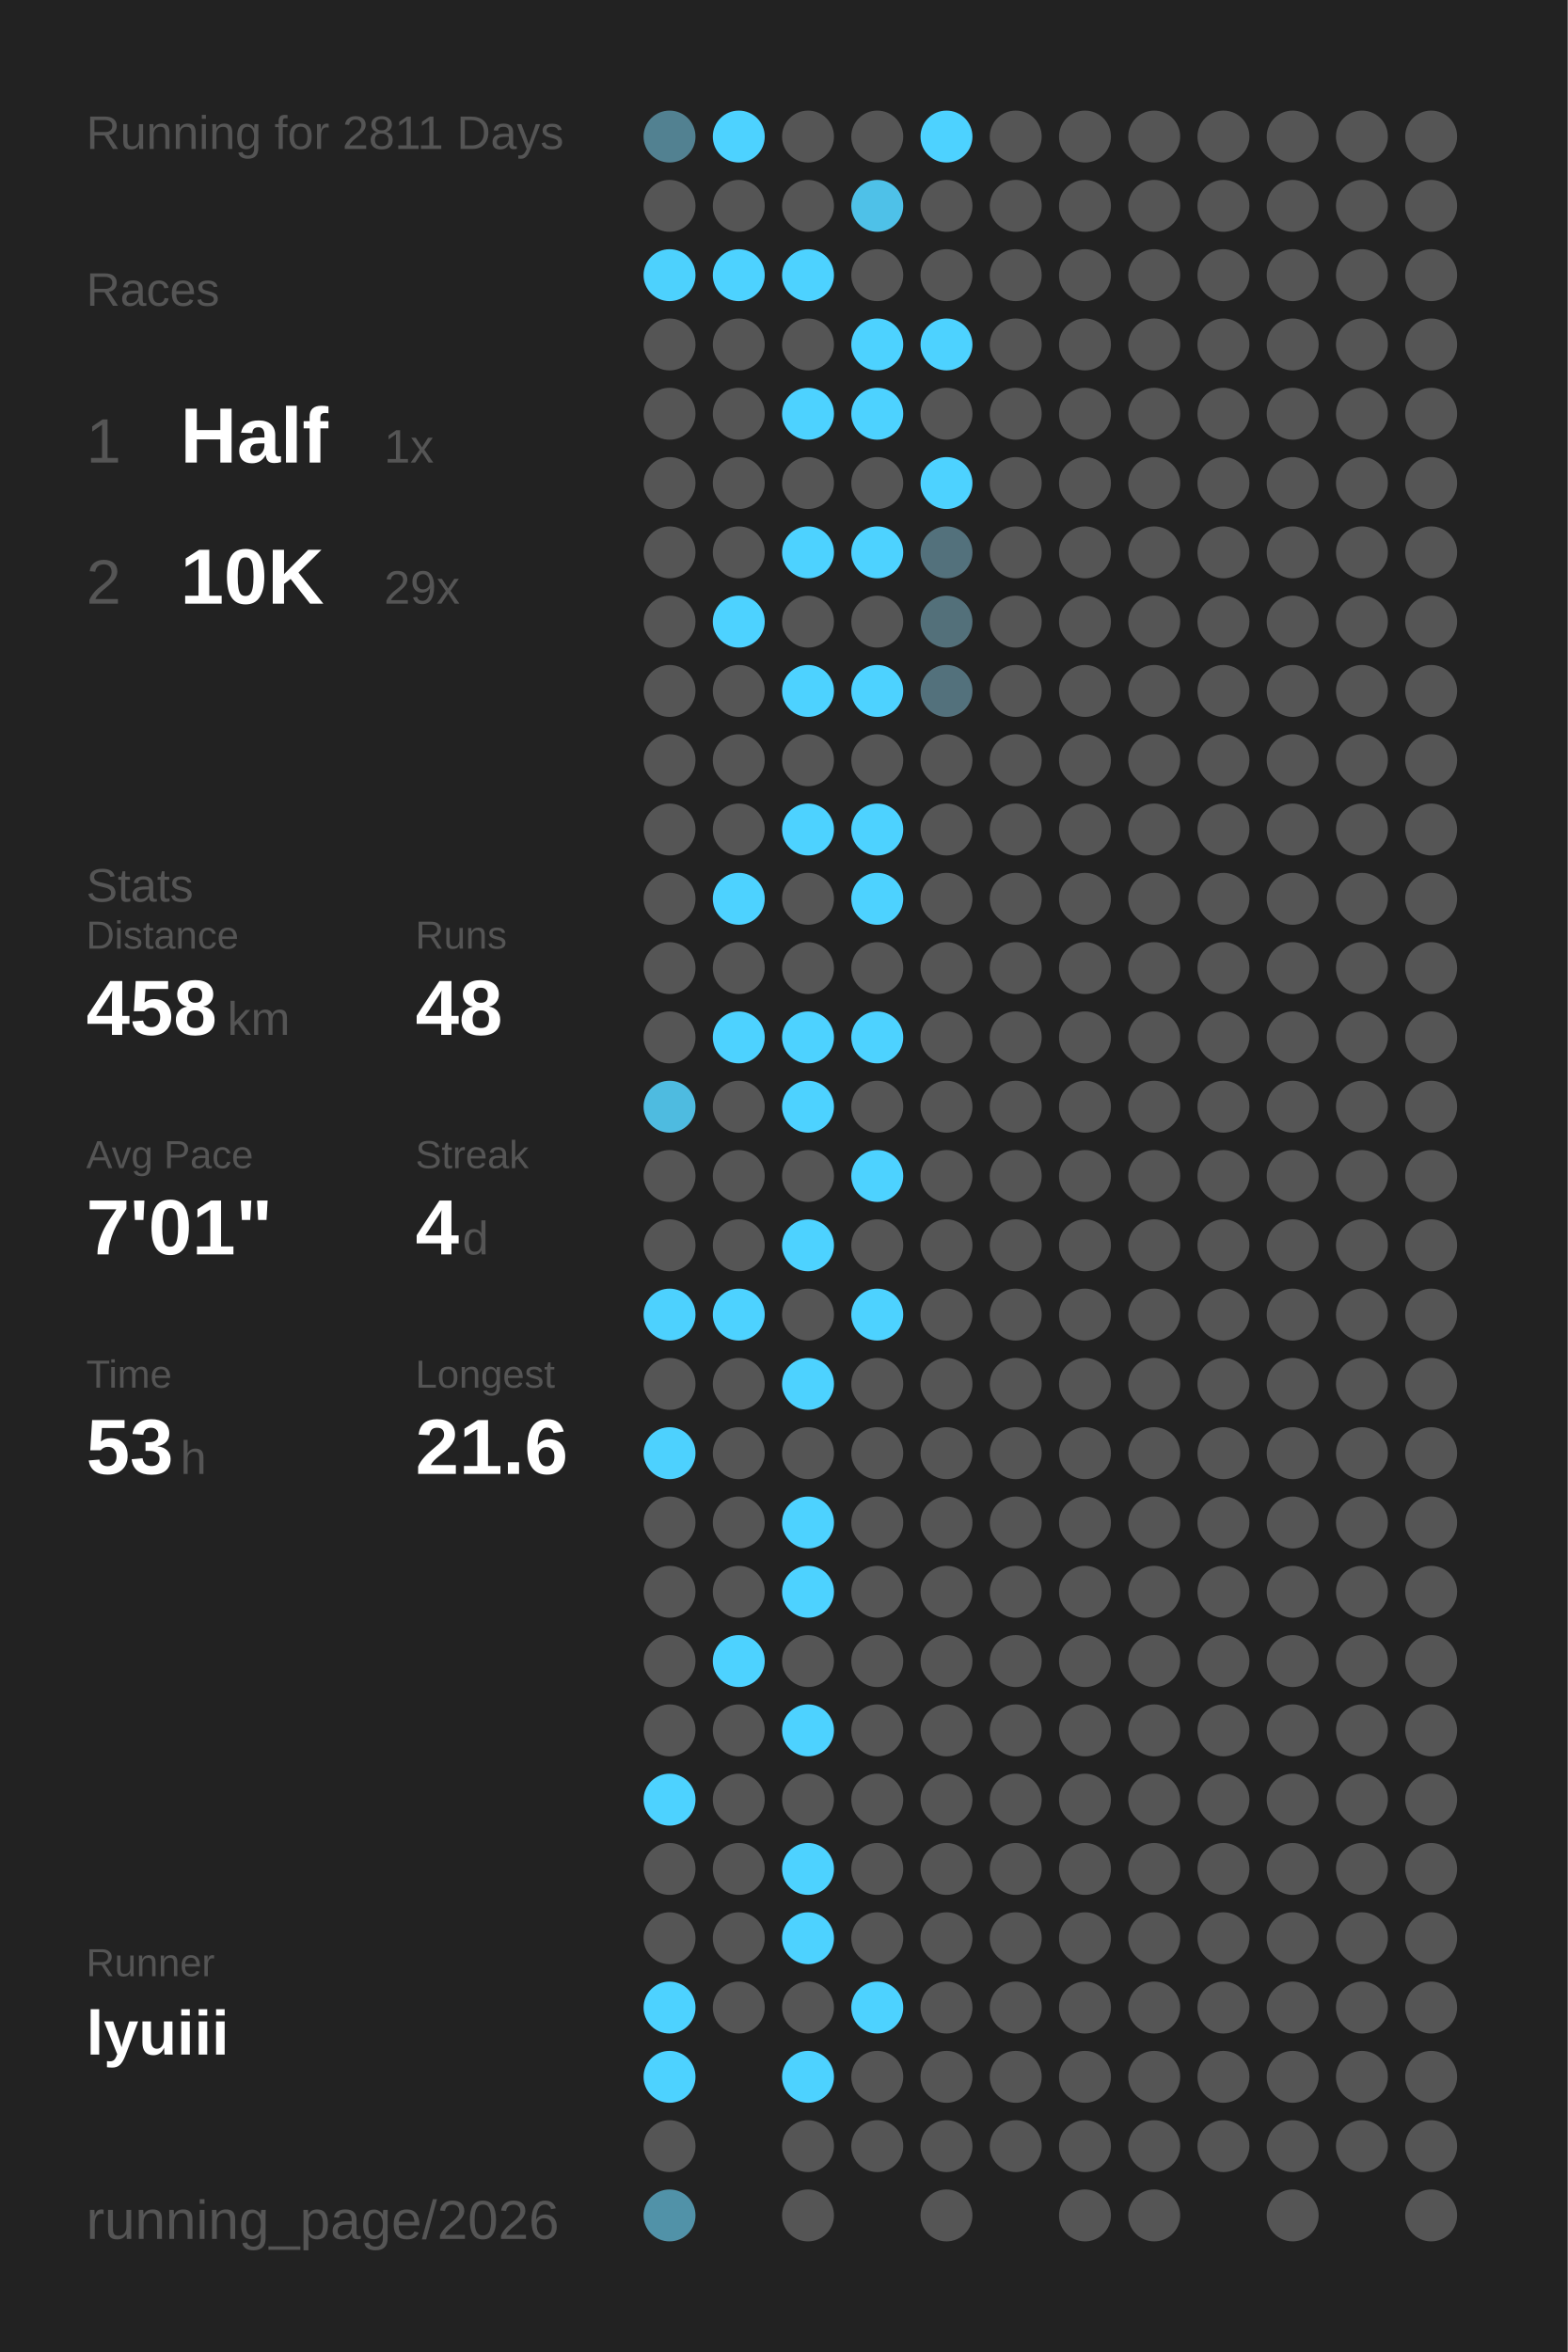
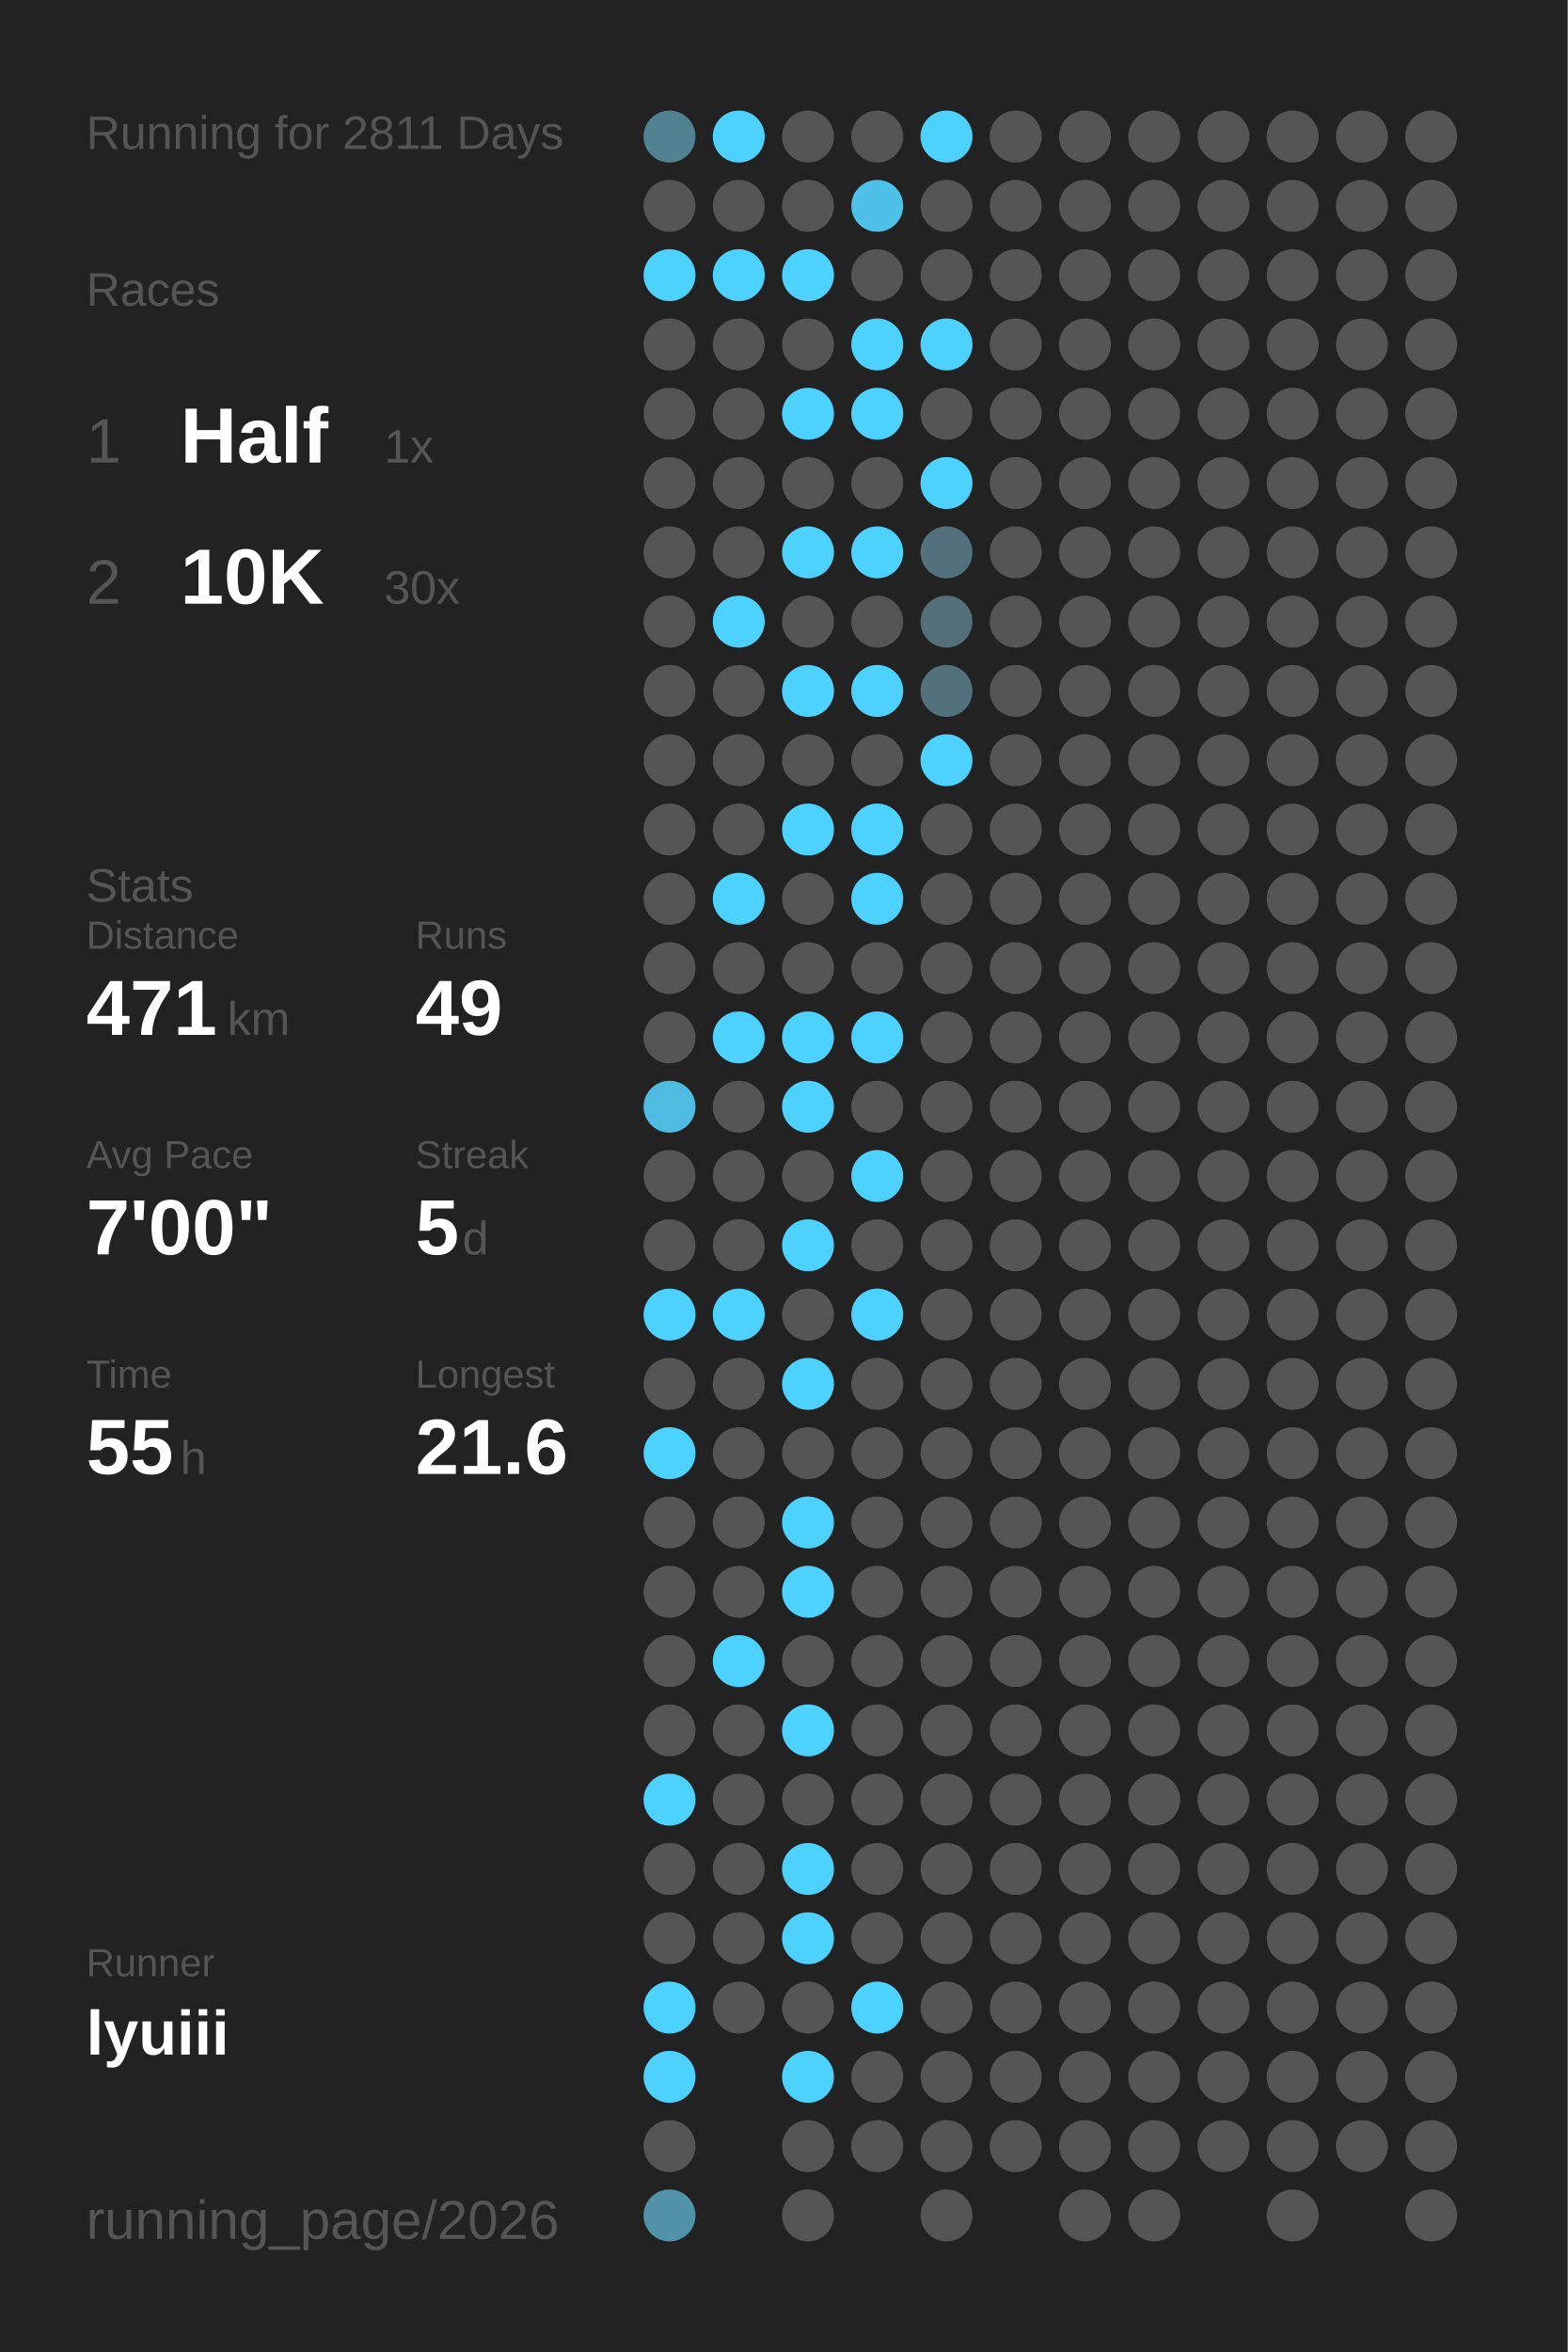
<svg xmlns="http://www.w3.org/2000/svg" baseProfile="full" height="300mm" version="1.1" viewBox="0,0,200,300" width="200mm">
  <defs />
  <rect fill="#222222" height="300" width="200" x="0" y="0" />
  <text fill="#555555" style="font-size:6px; font-family:Arial;" x="11" y="19">Running for 2811 Days</text>
  <text fill="#555555" style="font-size:6px; font-family:Arial;" x="11" y="39">Races</text>
  <text fill="#555555" style="font-size:8px; font-family:Arial;" x="11" y="59">1</text>
  <text fill="#FFFFFF" style="font-size:10px; font-family:Arial; font-weight:bold;" x="23" y="59">Half</text>
  <text fill="#555555" style="font-size:6px; font-family:Arial;" x="49" y="59">1x</text>
  <text fill="#555555" style="font-size:8px; font-family:Arial;" x="11" y="77">2</text>
  <text fill="#FFFFFF" style="font-size:10px; font-family:Arial; font-weight:bold;" x="23" y="77">10K</text>
-   <text fill="#555555" style="font-size:6px; font-family:Arial;" x="49" y="77">29x</text>
+   <text fill="#555555" style="font-size:6px; font-family:Arial;" x="49" y="77">30x</text>
  <text fill="#555555" style="font-size:6px; font-family:Arial;" x="11" y="115">Stats</text>
  <text fill="#555555" style="font-size:5px; font-family:Arial;" x="11" y="121">Distance</text>
-   <text fill="#FFFFFF" style="font-size:10px; font-family:Arial; font-weight:bold;" x="11" y="132">458</text>
+   <text fill="#FFFFFF" style="font-size:10px; font-family:Arial; font-weight:bold;" x="11" y="132">471</text>
  <text fill="#555555" style="font-size:6px; font-family:Arial;" x="29" y="132">km</text>
  <text fill="#555555" style="font-size:5px; font-family:Arial;" x="53" y="121">Runs</text>
-   <text fill="#FFFFFF" style="font-size:10px; font-family:Arial; font-weight:bold;" x="53" y="132">48</text>
+   <text fill="#FFFFFF" style="font-size:10px; font-family:Arial; font-weight:bold;" x="53" y="132">49</text>
  <text fill="#555555" style="font-size:5px; font-family:Arial;" x="11" y="149">Avg Pace</text>
-   <text fill="#FFFFFF" style="font-size:10px; font-family:Arial; font-weight:bold;" x="11" y="160">7'01"</text>
+   <text fill="#FFFFFF" style="font-size:10px; font-family:Arial; font-weight:bold;" x="11" y="160">7'00"</text>
  <text fill="#555555" style="font-size:5px; font-family:Arial;" x="53" y="149">Streak</text>
-   <text fill="#FFFFFF" style="font-size:10px; font-family:Arial; font-weight:bold;" x="53" y="160">4</text>
+   <text fill="#FFFFFF" style="font-size:10px; font-family:Arial; font-weight:bold;" x="53" y="160">5</text>
  <text fill="#555555" style="font-size:6px; font-family:Arial;" x="59" y="160">d</text>
  <text fill="#555555" style="font-size:5px; font-family:Arial;" x="11" y="177">Time</text>
-   <text fill="#FFFFFF" style="font-size:10px; font-family:Arial; font-weight:bold;" x="11" y="188">53</text>
+   <text fill="#FFFFFF" style="font-size:10px; font-family:Arial; font-weight:bold;" x="11" y="188">55</text>
  <text fill="#555555" style="font-size:6px; font-family:Arial;" x="23" y="188">h</text>
  <text fill="#555555" style="font-size:5px; font-family:Arial;" x="53" y="177">Longest</text>
  <text fill="#FFFFFF" style="font-size:10px; font-family:Arial; font-weight:bold;" x="53" y="188">21.6</text>
  <text fill="#555555" style="font-size:5px; font-family:Arial;" x="11" y="252.065">Runner</text>
  <text fill="#FFFFFF" style="font-size:8px; font-family:Arial; font-weight:bold;" x="11" y="262.065">lyuiii</text>
  <text fill="#555555" style="font-size:7px; font-family:Arial;" x="11" y="285.581">running_page/2026</text>
  <circle cx="85.417" cy="17.419" fill="#528191" r="3.312" />
  <circle cx="85.417" cy="26.258" fill="#555555" r="3.312" />
  <circle cx="85.417" cy="35.097" fill="#4dd1fd" r="3.312" />
  <circle cx="85.417" cy="43.935" fill="#555555" r="3.312" />
  <circle cx="85.417" cy="52.774" fill="#555555" r="3.312" />
  <circle cx="85.417" cy="61.613" fill="#555555" r="3.312" />
  <circle cx="85.417" cy="70.452" fill="#555555" r="3.312" />
  <circle cx="85.417" cy="79.29" fill="#555555" r="3.312" />
  <circle cx="85.417" cy="88.129" fill="#555555" r="3.312" />
  <circle cx="85.417" cy="96.968" fill="#555555" r="3.312" />
  <circle cx="85.417" cy="105.806" fill="#555555" r="3.312" />
  <circle cx="85.417" cy="114.645" fill="#555555" r="3.312" />
  <circle cx="85.417" cy="123.484" fill="#555555" r="3.312" />
  <circle cx="85.417" cy="132.323" fill="#555555" r="3.312" />
  <circle cx="85.417" cy="141.161" fill="#4ebbe0" r="3.312" />
  <circle cx="85.417" cy="150" fill="#555555" r="3.312" />
  <circle cx="85.417" cy="158.839" fill="#555555" r="3.312" />
  <circle cx="85.417" cy="167.677" fill="#4dd1fe" r="3.312" />
  <circle cx="85.417" cy="176.516" fill="#555555" r="3.312" />
  <circle cx="85.417" cy="185.355" fill="#4dd1fe" r="3.312" />
  <circle cx="85.417" cy="194.194" fill="#555555" r="3.312" />
  <circle cx="85.417" cy="203.032" fill="#555555" r="3.312" />
  <circle cx="85.417" cy="211.871" fill="#555555" r="3.312" />
  <circle cx="85.417" cy="220.71" fill="#555555" r="3.312" />
  <circle cx="85.417" cy="229.548" fill="#4DD2FF" r="3.312" />
  <circle cx="85.417" cy="238.387" fill="#555555" r="3.312" />
  <circle cx="85.417" cy="247.226" fill="#555555" r="3.312" />
  <circle cx="85.417" cy="256.065" fill="#4DD2FF" r="3.312" />
  <circle cx="85.417" cy="264.903" fill="#4DD2FF" r="3.312" />
  <circle cx="85.417" cy="273.742" fill="#555555" r="3.312" />
  <circle cx="85.417" cy="282.581" fill="#5192a8" r="3.312" />
  <circle cx="94.25" cy="17.419" fill="#4DD2FF" r="3.312" />
  <circle cx="94.25" cy="26.258" fill="#555555" r="3.312" />
  <circle cx="94.25" cy="35.097" fill="#4DD2FF" r="3.312" />
  <circle cx="94.25" cy="43.935" fill="#555555" r="3.312" />
  <circle cx="94.25" cy="52.774" fill="#555555" r="3.312" />
  <circle cx="94.25" cy="61.613" fill="#555555" r="3.312" />
  <circle cx="94.25" cy="70.452" fill="#555555" r="3.312" />
  <circle cx="94.25" cy="79.29" fill="#4DD2FF" r="3.312" />
  <circle cx="94.25" cy="88.129" fill="#555555" r="3.312" />
  <circle cx="94.25" cy="96.968" fill="#555555" r="3.312" />
  <circle cx="94.25" cy="105.806" fill="#555555" r="3.312" />
  <circle cx="94.25" cy="114.645" fill="#4DD2FF" r="3.312" />
  <circle cx="94.25" cy="123.484" fill="#555555" r="3.312" />
  <circle cx="94.25" cy="132.323" fill="#4DD2FF" r="3.312" />
  <circle cx="94.25" cy="141.161" fill="#555555" r="3.312" />
  <circle cx="94.25" cy="150" fill="#555555" r="3.312" />
  <circle cx="94.25" cy="158.839" fill="#555555" r="3.312" />
  <circle cx="94.25" cy="167.677" fill="#4DD2FF" r="3.312" />
  <circle cx="94.25" cy="176.516" fill="#555555" r="3.312" />
  <circle cx="94.25" cy="185.355" fill="#555555" r="3.312" />
  <circle cx="94.25" cy="194.194" fill="#555555" r="3.312" />
  <circle cx="94.25" cy="203.032" fill="#555555" r="3.312" />
  <circle cx="94.25" cy="211.871" fill="#4DD2FF" r="3.312" />
  <circle cx="94.25" cy="220.71" fill="#555555" r="3.312" />
  <circle cx="94.25" cy="229.548" fill="#555555" r="3.312" />
  <circle cx="94.25" cy="238.387" fill="#555555" r="3.312" />
  <circle cx="94.25" cy="247.226" fill="#555555" r="3.312" />
  <circle cx="94.25" cy="256.065" fill="#555555" r="3.312" />
  <circle cx="103.083" cy="17.419" fill="#555555" r="3.312" />
  <circle cx="103.083" cy="26.258" fill="#555555" r="3.312" />
  <circle cx="103.083" cy="35.097" fill="#4DD2FF" r="3.312" />
  <circle cx="103.083" cy="43.935" fill="#555555" r="3.312" />
  <circle cx="103.083" cy="52.774" fill="#4DD2FF" r="3.312" />
  <circle cx="103.083" cy="61.613" fill="#555555" r="3.312" />
  <circle cx="103.083" cy="70.452" fill="#4DD2FF" r="3.312" />
  <circle cx="103.083" cy="79.29" fill="#555555" r="3.312" />
  <circle cx="103.083" cy="88.129" fill="#4DD2FF" r="3.312" />
  <circle cx="103.083" cy="96.968" fill="#555555" r="3.312" />
  <circle cx="103.083" cy="105.806" fill="#4DD2FF" r="3.312" />
  <circle cx="103.083" cy="114.645" fill="#555555" r="3.312" />
  <circle cx="103.083" cy="123.484" fill="#555555" r="3.312" />
  <circle cx="103.083" cy="132.323" fill="#4DD2FF" r="3.312" />
  <circle cx="103.083" cy="141.161" fill="#4DD2FF" r="3.312" />
  <circle cx="103.083" cy="150" fill="#555555" r="3.312" />
  <circle cx="103.083" cy="158.839" fill="#4DD2FF" r="3.312" />
  <circle cx="103.083" cy="167.677" fill="#555555" r="3.312" />
  <circle cx="103.083" cy="176.516" fill="#4DD2FF" r="3.312" />
  <circle cx="103.083" cy="185.355" fill="#555555" r="3.312" />
  <circle cx="103.083" cy="194.194" fill="#4DD2FF" r="3.312" />
  <circle cx="103.083" cy="203.032" fill="#4DD2FF" r="3.312" />
  <circle cx="103.083" cy="211.871" fill="#555555" r="3.312" />
  <circle cx="103.083" cy="220.71" fill="#4DD2FF" r="3.312" />
  <circle cx="103.083" cy="229.548" fill="#555555" r="3.312" />
  <circle cx="103.083" cy="238.387" fill="#4DD2FF" r="3.312" />
  <circle cx="103.083" cy="247.226" fill="#4DD2FF" r="3.312" />
  <circle cx="103.083" cy="256.065" fill="#555555" r="3.312" />
  <circle cx="103.083" cy="264.903" fill="#4DD2FF" r="3.312" />
  <circle cx="103.083" cy="273.742" fill="#555555" r="3.312" />
  <circle cx="103.083" cy="282.581" fill="#555555" r="3.312" />
  <circle cx="111.917" cy="17.419" fill="#555555" r="3.312" />
  <circle cx="111.917" cy="26.258" fill="#4ec1e8" r="3.312" />
  <circle cx="111.917" cy="35.097" fill="#555555" r="3.312" />
  <circle cx="111.917" cy="43.935" fill="#4DD2FF" r="3.312" />
  <circle cx="111.917" cy="52.774" fill="#4DD2FF" r="3.312" />
  <circle cx="111.917" cy="61.613" fill="#555555" r="3.312" />
  <circle cx="111.917" cy="70.452" fill="#4DD2FF" r="3.312" />
  <circle cx="111.917" cy="79.29" fill="#555555" r="3.312" />
  <circle cx="111.917" cy="88.129" fill="#4DD2FF" r="3.312" />
  <circle cx="111.917" cy="96.968" fill="#555555" r="3.312" />
  <circle cx="111.917" cy="105.806" fill="#4DD2FF" r="3.312" />
  <circle cx="111.917" cy="114.645" fill="#4DD2FF" r="3.312" />
  <circle cx="111.917" cy="123.484" fill="#555555" r="3.312" />
  <circle cx="111.917" cy="132.323" fill="#4DD2FF" r="3.312" />
  <circle cx="111.917" cy="141.161" fill="#555555" r="3.312" />
  <circle cx="111.917" cy="150" fill="#4DD2FF" r="3.312" />
  <circle cx="111.917" cy="158.839" fill="#555555" r="3.312" />
  <circle cx="111.917" cy="167.677" fill="#4DD2FF" r="3.312" />
  <circle cx="111.917" cy="176.516" fill="#555555" r="3.312" />
  <circle cx="111.917" cy="185.355" fill="#555555" r="3.312" />
  <circle cx="111.917" cy="194.194" fill="#555555" r="3.312" />
  <circle cx="111.917" cy="203.032" fill="#555555" r="3.312" />
  <circle cx="111.917" cy="211.871" fill="#555555" r="3.312" />
  <circle cx="111.917" cy="220.71" fill="#555555" r="3.312" />
  <circle cx="111.917" cy="229.548" fill="#555555" r="3.312" />
  <circle cx="111.917" cy="238.387" fill="#555555" r="3.312" />
  <circle cx="111.917" cy="247.226" fill="#555555" r="3.312" />
  <circle cx="111.917" cy="256.065" fill="#4DD2FF" r="3.312" />
  <circle cx="111.917" cy="264.903" fill="#555555" r="3.312" />
  <circle cx="111.917" cy="273.742" fill="#555555" r="3.312" />
  <circle cx="120.75" cy="17.419" fill="#4DD2FF" r="3.312" />
  <circle cx="120.75" cy="26.258" fill="#555555" r="3.312" />
  <circle cx="120.75" cy="35.097" fill="#555555" r="3.312" />
  <circle cx="120.75" cy="43.935" fill="#4DD2FF" r="3.312" />
  <circle cx="120.75" cy="52.774" fill="#555555" r="3.312" />
  <circle cx="120.75" cy="61.613" fill="#4DD2FF" r="3.312" />
  <circle cx="120.75" cy="70.452" fill="#53717c" r="3.312" />
  <circle cx="120.75" cy="79.29" fill="#53707a" r="3.312" />
  <circle cx="120.75" cy="88.129" fill="#53717c" r="3.312" />
-   <circle cx="120.75" cy="96.968" fill="#555555" r="3.312" />
+   <circle cx="120.75" cy="96.968" fill="#4DD2FF" r="3.312" />
  <circle cx="120.75" cy="105.806" fill="#555555" r="3.312" />
  <circle cx="120.75" cy="114.645" fill="#555555" r="3.312" />
  <circle cx="120.75" cy="123.484" fill="#555555" r="3.312" />
  <circle cx="120.75" cy="132.323" fill="#555555" r="3.312" />
  <circle cx="120.75" cy="141.161" fill="#555555" r="3.312" />
  <circle cx="120.75" cy="150" fill="#555555" r="3.312" />
  <circle cx="120.75" cy="158.839" fill="#555555" r="3.312" />
  <circle cx="120.75" cy="167.677" fill="#555555" r="3.312" />
  <circle cx="120.75" cy="176.516" fill="#555555" r="3.312" />
  <circle cx="120.75" cy="185.355" fill="#555555" r="3.312" />
  <circle cx="120.75" cy="194.194" fill="#555555" r="3.312" />
  <circle cx="120.75" cy="203.032" fill="#555555" r="3.312" />
  <circle cx="120.75" cy="211.871" fill="#555555" r="3.312" />
  <circle cx="120.75" cy="220.71" fill="#555555" r="3.312" />
  <circle cx="120.75" cy="229.548" fill="#555555" r="3.312" />
  <circle cx="120.75" cy="238.387" fill="#555555" r="3.312" />
  <circle cx="120.75" cy="247.226" fill="#555555" r="3.312" />
  <circle cx="120.75" cy="256.065" fill="#555555" r="3.312" />
  <circle cx="120.75" cy="264.903" fill="#555555" r="3.312" />
  <circle cx="120.75" cy="273.742" fill="#555555" r="3.312" />
  <circle cx="120.75" cy="282.581" fill="#555555" r="3.312" />
  <circle cx="129.583" cy="17.419" fill="#555555" r="3.312" />
  <circle cx="129.583" cy="26.258" fill="#555555" r="3.312" />
  <circle cx="129.583" cy="35.097" fill="#555555" r="3.312" />
  <circle cx="129.583" cy="43.935" fill="#555555" r="3.312" />
  <circle cx="129.583" cy="52.774" fill="#555555" r="3.312" />
  <circle cx="129.583" cy="61.613" fill="#555555" r="3.312" />
  <circle cx="129.583" cy="70.452" fill="#555555" r="3.312" />
  <circle cx="129.583" cy="79.29" fill="#555555" r="3.312" />
  <circle cx="129.583" cy="88.129" fill="#555555" r="3.312" />
  <circle cx="129.583" cy="96.968" fill="#555555" r="3.312" />
  <circle cx="129.583" cy="105.806" fill="#555555" r="3.312" />
  <circle cx="129.583" cy="114.645" fill="#555555" r="3.312" />
  <circle cx="129.583" cy="123.484" fill="#555555" r="3.312" />
  <circle cx="129.583" cy="132.323" fill="#555555" r="3.312" />
  <circle cx="129.583" cy="141.161" fill="#555555" r="3.312" />
  <circle cx="129.583" cy="150" fill="#555555" r="3.312" />
  <circle cx="129.583" cy="158.839" fill="#555555" r="3.312" />
  <circle cx="129.583" cy="167.677" fill="#555555" r="3.312" />
  <circle cx="129.583" cy="176.516" fill="#555555" r="3.312" />
  <circle cx="129.583" cy="185.355" fill="#555555" r="3.312" />
  <circle cx="129.583" cy="194.194" fill="#555555" r="3.312" />
  <circle cx="129.583" cy="203.032" fill="#555555" r="3.312" />
  <circle cx="129.583" cy="211.871" fill="#555555" r="3.312" />
  <circle cx="129.583" cy="220.71" fill="#555555" r="3.312" />
  <circle cx="129.583" cy="229.548" fill="#555555" r="3.312" />
  <circle cx="129.583" cy="238.387" fill="#555555" r="3.312" />
  <circle cx="129.583" cy="247.226" fill="#555555" r="3.312" />
  <circle cx="129.583" cy="256.065" fill="#555555" r="3.312" />
  <circle cx="129.583" cy="264.903" fill="#555555" r="3.312" />
  <circle cx="129.583" cy="273.742" fill="#555555" r="3.312" />
  <circle cx="138.417" cy="17.419" fill="#555555" r="3.312" />
  <circle cx="138.417" cy="26.258" fill="#555555" r="3.312" />
  <circle cx="138.417" cy="35.097" fill="#555555" r="3.312" />
  <circle cx="138.417" cy="43.935" fill="#555555" r="3.312" />
  <circle cx="138.417" cy="52.774" fill="#555555" r="3.312" />
  <circle cx="138.417" cy="61.613" fill="#555555" r="3.312" />
  <circle cx="138.417" cy="70.452" fill="#555555" r="3.312" />
  <circle cx="138.417" cy="79.29" fill="#555555" r="3.312" />
  <circle cx="138.417" cy="88.129" fill="#555555" r="3.312" />
  <circle cx="138.417" cy="96.968" fill="#555555" r="3.312" />
  <circle cx="138.417" cy="105.806" fill="#555555" r="3.312" />
  <circle cx="138.417" cy="114.645" fill="#555555" r="3.312" />
  <circle cx="138.417" cy="123.484" fill="#555555" r="3.312" />
  <circle cx="138.417" cy="132.323" fill="#555555" r="3.312" />
  <circle cx="138.417" cy="141.161" fill="#555555" r="3.312" />
  <circle cx="138.417" cy="150" fill="#555555" r="3.312" />
  <circle cx="138.417" cy="158.839" fill="#555555" r="3.312" />
  <circle cx="138.417" cy="167.677" fill="#555555" r="3.312" />
  <circle cx="138.417" cy="176.516" fill="#555555" r="3.312" />
  <circle cx="138.417" cy="185.355" fill="#555555" r="3.312" />
  <circle cx="138.417" cy="194.194" fill="#555555" r="3.312" />
  <circle cx="138.417" cy="203.032" fill="#555555" r="3.312" />
  <circle cx="138.417" cy="211.871" fill="#555555" r="3.312" />
  <circle cx="138.417" cy="220.71" fill="#555555" r="3.312" />
  <circle cx="138.417" cy="229.548" fill="#555555" r="3.312" />
  <circle cx="138.417" cy="238.387" fill="#555555" r="3.312" />
  <circle cx="138.417" cy="247.226" fill="#555555" r="3.312" />
  <circle cx="138.417" cy="256.065" fill="#555555" r="3.312" />
  <circle cx="138.417" cy="264.903" fill="#555555" r="3.312" />
  <circle cx="138.417" cy="273.742" fill="#555555" r="3.312" />
  <circle cx="138.417" cy="282.581" fill="#555555" r="3.312" />
  <circle cx="147.25" cy="17.419" fill="#555555" r="3.312" />
  <circle cx="147.25" cy="26.258" fill="#555555" r="3.312" />
  <circle cx="147.25" cy="35.097" fill="#555555" r="3.312" />
  <circle cx="147.25" cy="43.935" fill="#555555" r="3.312" />
  <circle cx="147.25" cy="52.774" fill="#555555" r="3.312" />
  <circle cx="147.25" cy="61.613" fill="#555555" r="3.312" />
  <circle cx="147.25" cy="70.452" fill="#555555" r="3.312" />
  <circle cx="147.25" cy="79.29" fill="#555555" r="3.312" />
  <circle cx="147.25" cy="88.129" fill="#555555" r="3.312" />
  <circle cx="147.25" cy="96.968" fill="#555555" r="3.312" />
  <circle cx="147.25" cy="105.806" fill="#555555" r="3.312" />
  <circle cx="147.25" cy="114.645" fill="#555555" r="3.312" />
  <circle cx="147.25" cy="123.484" fill="#555555" r="3.312" />
  <circle cx="147.25" cy="132.323" fill="#555555" r="3.312" />
  <circle cx="147.25" cy="141.161" fill="#555555" r="3.312" />
  <circle cx="147.25" cy="150" fill="#555555" r="3.312" />
  <circle cx="147.25" cy="158.839" fill="#555555" r="3.312" />
  <circle cx="147.25" cy="167.677" fill="#555555" r="3.312" />
  <circle cx="147.25" cy="176.516" fill="#555555" r="3.312" />
  <circle cx="147.25" cy="185.355" fill="#555555" r="3.312" />
  <circle cx="147.25" cy="194.194" fill="#555555" r="3.312" />
  <circle cx="147.25" cy="203.032" fill="#555555" r="3.312" />
  <circle cx="147.25" cy="211.871" fill="#555555" r="3.312" />
  <circle cx="147.25" cy="220.71" fill="#555555" r="3.312" />
  <circle cx="147.25" cy="229.548" fill="#555555" r="3.312" />
  <circle cx="147.25" cy="238.387" fill="#555555" r="3.312" />
  <circle cx="147.25" cy="247.226" fill="#555555" r="3.312" />
  <circle cx="147.25" cy="256.065" fill="#555555" r="3.312" />
  <circle cx="147.25" cy="264.903" fill="#555555" r="3.312" />
  <circle cx="147.25" cy="273.742" fill="#555555" r="3.312" />
  <circle cx="147.25" cy="282.581" fill="#555555" r="3.312" />
  <circle cx="156.083" cy="17.419" fill="#555555" r="3.312" />
  <circle cx="156.083" cy="26.258" fill="#555555" r="3.312" />
  <circle cx="156.083" cy="35.097" fill="#555555" r="3.312" />
  <circle cx="156.083" cy="43.935" fill="#555555" r="3.312" />
  <circle cx="156.083" cy="52.774" fill="#555555" r="3.312" />
  <circle cx="156.083" cy="61.613" fill="#555555" r="3.312" />
  <circle cx="156.083" cy="70.452" fill="#555555" r="3.312" />
  <circle cx="156.083" cy="79.29" fill="#555555" r="3.312" />
  <circle cx="156.083" cy="88.129" fill="#555555" r="3.312" />
  <circle cx="156.083" cy="96.968" fill="#555555" r="3.312" />
  <circle cx="156.083" cy="105.806" fill="#555555" r="3.312" />
  <circle cx="156.083" cy="114.645" fill="#555555" r="3.312" />
  <circle cx="156.083" cy="123.484" fill="#555555" r="3.312" />
  <circle cx="156.083" cy="132.323" fill="#555555" r="3.312" />
  <circle cx="156.083" cy="141.161" fill="#555555" r="3.312" />
  <circle cx="156.083" cy="150" fill="#555555" r="3.312" />
  <circle cx="156.083" cy="158.839" fill="#555555" r="3.312" />
  <circle cx="156.083" cy="167.677" fill="#555555" r="3.312" />
  <circle cx="156.083" cy="176.516" fill="#555555" r="3.312" />
  <circle cx="156.083" cy="185.355" fill="#555555" r="3.312" />
  <circle cx="156.083" cy="194.194" fill="#555555" r="3.312" />
  <circle cx="156.083" cy="203.032" fill="#555555" r="3.312" />
  <circle cx="156.083" cy="211.871" fill="#555555" r="3.312" />
  <circle cx="156.083" cy="220.71" fill="#555555" r="3.312" />
  <circle cx="156.083" cy="229.548" fill="#555555" r="3.312" />
  <circle cx="156.083" cy="238.387" fill="#555555" r="3.312" />
  <circle cx="156.083" cy="247.226" fill="#555555" r="3.312" />
  <circle cx="156.083" cy="256.065" fill="#555555" r="3.312" />
  <circle cx="156.083" cy="264.903" fill="#555555" r="3.312" />
  <circle cx="156.083" cy="273.742" fill="#555555" r="3.312" />
  <circle cx="164.917" cy="17.419" fill="#555555" r="3.312" />
  <circle cx="164.917" cy="26.258" fill="#555555" r="3.312" />
  <circle cx="164.917" cy="35.097" fill="#555555" r="3.312" />
  <circle cx="164.917" cy="43.935" fill="#555555" r="3.312" />
  <circle cx="164.917" cy="52.774" fill="#555555" r="3.312" />
  <circle cx="164.917" cy="61.613" fill="#555555" r="3.312" />
  <circle cx="164.917" cy="70.452" fill="#555555" r="3.312" />
  <circle cx="164.917" cy="79.29" fill="#555555" r="3.312" />
  <circle cx="164.917" cy="88.129" fill="#555555" r="3.312" />
  <circle cx="164.917" cy="96.968" fill="#555555" r="3.312" />
  <circle cx="164.917" cy="105.806" fill="#555555" r="3.312" />
  <circle cx="164.917" cy="114.645" fill="#555555" r="3.312" />
  <circle cx="164.917" cy="123.484" fill="#555555" r="3.312" />
  <circle cx="164.917" cy="132.323" fill="#555555" r="3.312" />
  <circle cx="164.917" cy="141.161" fill="#555555" r="3.312" />
  <circle cx="164.917" cy="150" fill="#555555" r="3.312" />
  <circle cx="164.917" cy="158.839" fill="#555555" r="3.312" />
  <circle cx="164.917" cy="167.677" fill="#555555" r="3.312" />
  <circle cx="164.917" cy="176.516" fill="#555555" r="3.312" />
  <circle cx="164.917" cy="185.355" fill="#555555" r="3.312" />
  <circle cx="164.917" cy="194.194" fill="#555555" r="3.312" />
  <circle cx="164.917" cy="203.032" fill="#555555" r="3.312" />
  <circle cx="164.917" cy="211.871" fill="#555555" r="3.312" />
  <circle cx="164.917" cy="220.71" fill="#555555" r="3.312" />
  <circle cx="164.917" cy="229.548" fill="#555555" r="3.312" />
  <circle cx="164.917" cy="238.387" fill="#555555" r="3.312" />
  <circle cx="164.917" cy="247.226" fill="#555555" r="3.312" />
  <circle cx="164.917" cy="256.065" fill="#555555" r="3.312" />
  <circle cx="164.917" cy="264.903" fill="#555555" r="3.312" />
  <circle cx="164.917" cy="273.742" fill="#555555" r="3.312" />
  <circle cx="164.917" cy="282.581" fill="#555555" r="3.312" />
  <circle cx="173.75" cy="17.419" fill="#555555" r="3.312" />
  <circle cx="173.75" cy="26.258" fill="#555555" r="3.312" />
  <circle cx="173.75" cy="35.097" fill="#555555" r="3.312" />
  <circle cx="173.75" cy="43.935" fill="#555555" r="3.312" />
  <circle cx="173.75" cy="52.774" fill="#555555" r="3.312" />
  <circle cx="173.75" cy="61.613" fill="#555555" r="3.312" />
  <circle cx="173.75" cy="70.452" fill="#555555" r="3.312" />
  <circle cx="173.75" cy="79.29" fill="#555555" r="3.312" />
  <circle cx="173.75" cy="88.129" fill="#555555" r="3.312" />
  <circle cx="173.75" cy="96.968" fill="#555555" r="3.312" />
  <circle cx="173.75" cy="105.806" fill="#555555" r="3.312" />
  <circle cx="173.75" cy="114.645" fill="#555555" r="3.312" />
  <circle cx="173.75" cy="123.484" fill="#555555" r="3.312" />
  <circle cx="173.75" cy="132.323" fill="#555555" r="3.312" />
  <circle cx="173.75" cy="141.161" fill="#555555" r="3.312" />
  <circle cx="173.75" cy="150" fill="#555555" r="3.312" />
  <circle cx="173.75" cy="158.839" fill="#555555" r="3.312" />
  <circle cx="173.75" cy="167.677" fill="#555555" r="3.312" />
  <circle cx="173.75" cy="176.516" fill="#555555" r="3.312" />
  <circle cx="173.75" cy="185.355" fill="#555555" r="3.312" />
  <circle cx="173.75" cy="194.194" fill="#555555" r="3.312" />
  <circle cx="173.75" cy="203.032" fill="#555555" r="3.312" />
  <circle cx="173.75" cy="211.871" fill="#555555" r="3.312" />
  <circle cx="173.75" cy="220.71" fill="#555555" r="3.312" />
  <circle cx="173.75" cy="229.548" fill="#555555" r="3.312" />
  <circle cx="173.75" cy="238.387" fill="#555555" r="3.312" />
  <circle cx="173.75" cy="247.226" fill="#555555" r="3.312" />
  <circle cx="173.75" cy="256.065" fill="#555555" r="3.312" />
  <circle cx="173.75" cy="264.903" fill="#555555" r="3.312" />
  <circle cx="173.75" cy="273.742" fill="#555555" r="3.312" />
  <circle cx="182.583" cy="17.419" fill="#555555" r="3.312" />
  <circle cx="182.583" cy="26.258" fill="#555555" r="3.312" />
  <circle cx="182.583" cy="35.097" fill="#555555" r="3.312" />
  <circle cx="182.583" cy="43.935" fill="#555555" r="3.312" />
  <circle cx="182.583" cy="52.774" fill="#555555" r="3.312" />
  <circle cx="182.583" cy="61.613" fill="#555555" r="3.312" />
  <circle cx="182.583" cy="70.452" fill="#555555" r="3.312" />
  <circle cx="182.583" cy="79.29" fill="#555555" r="3.312" />
  <circle cx="182.583" cy="88.129" fill="#555555" r="3.312" />
  <circle cx="182.583" cy="96.968" fill="#555555" r="3.312" />
  <circle cx="182.583" cy="105.806" fill="#555555" r="3.312" />
  <circle cx="182.583" cy="114.645" fill="#555555" r="3.312" />
  <circle cx="182.583" cy="123.484" fill="#555555" r="3.312" />
  <circle cx="182.583" cy="132.323" fill="#555555" r="3.312" />
  <circle cx="182.583" cy="141.161" fill="#555555" r="3.312" />
  <circle cx="182.583" cy="150" fill="#555555" r="3.312" />
  <circle cx="182.583" cy="158.839" fill="#555555" r="3.312" />
  <circle cx="182.583" cy="167.677" fill="#555555" r="3.312" />
  <circle cx="182.583" cy="176.516" fill="#555555" r="3.312" />
  <circle cx="182.583" cy="185.355" fill="#555555" r="3.312" />
  <circle cx="182.583" cy="194.194" fill="#555555" r="3.312" />
  <circle cx="182.583" cy="203.032" fill="#555555" r="3.312" />
  <circle cx="182.583" cy="211.871" fill="#555555" r="3.312" />
  <circle cx="182.583" cy="220.71" fill="#555555" r="3.312" />
  <circle cx="182.583" cy="229.548" fill="#555555" r="3.312" />
  <circle cx="182.583" cy="238.387" fill="#555555" r="3.312" />
  <circle cx="182.583" cy="247.226" fill="#555555" r="3.312" />
  <circle cx="182.583" cy="256.065" fill="#555555" r="3.312" />
  <circle cx="182.583" cy="264.903" fill="#555555" r="3.312" />
  <circle cx="182.583" cy="273.742" fill="#555555" r="3.312" />
  <circle cx="182.583" cy="282.581" fill="#555555" r="3.312" />
</svg>
